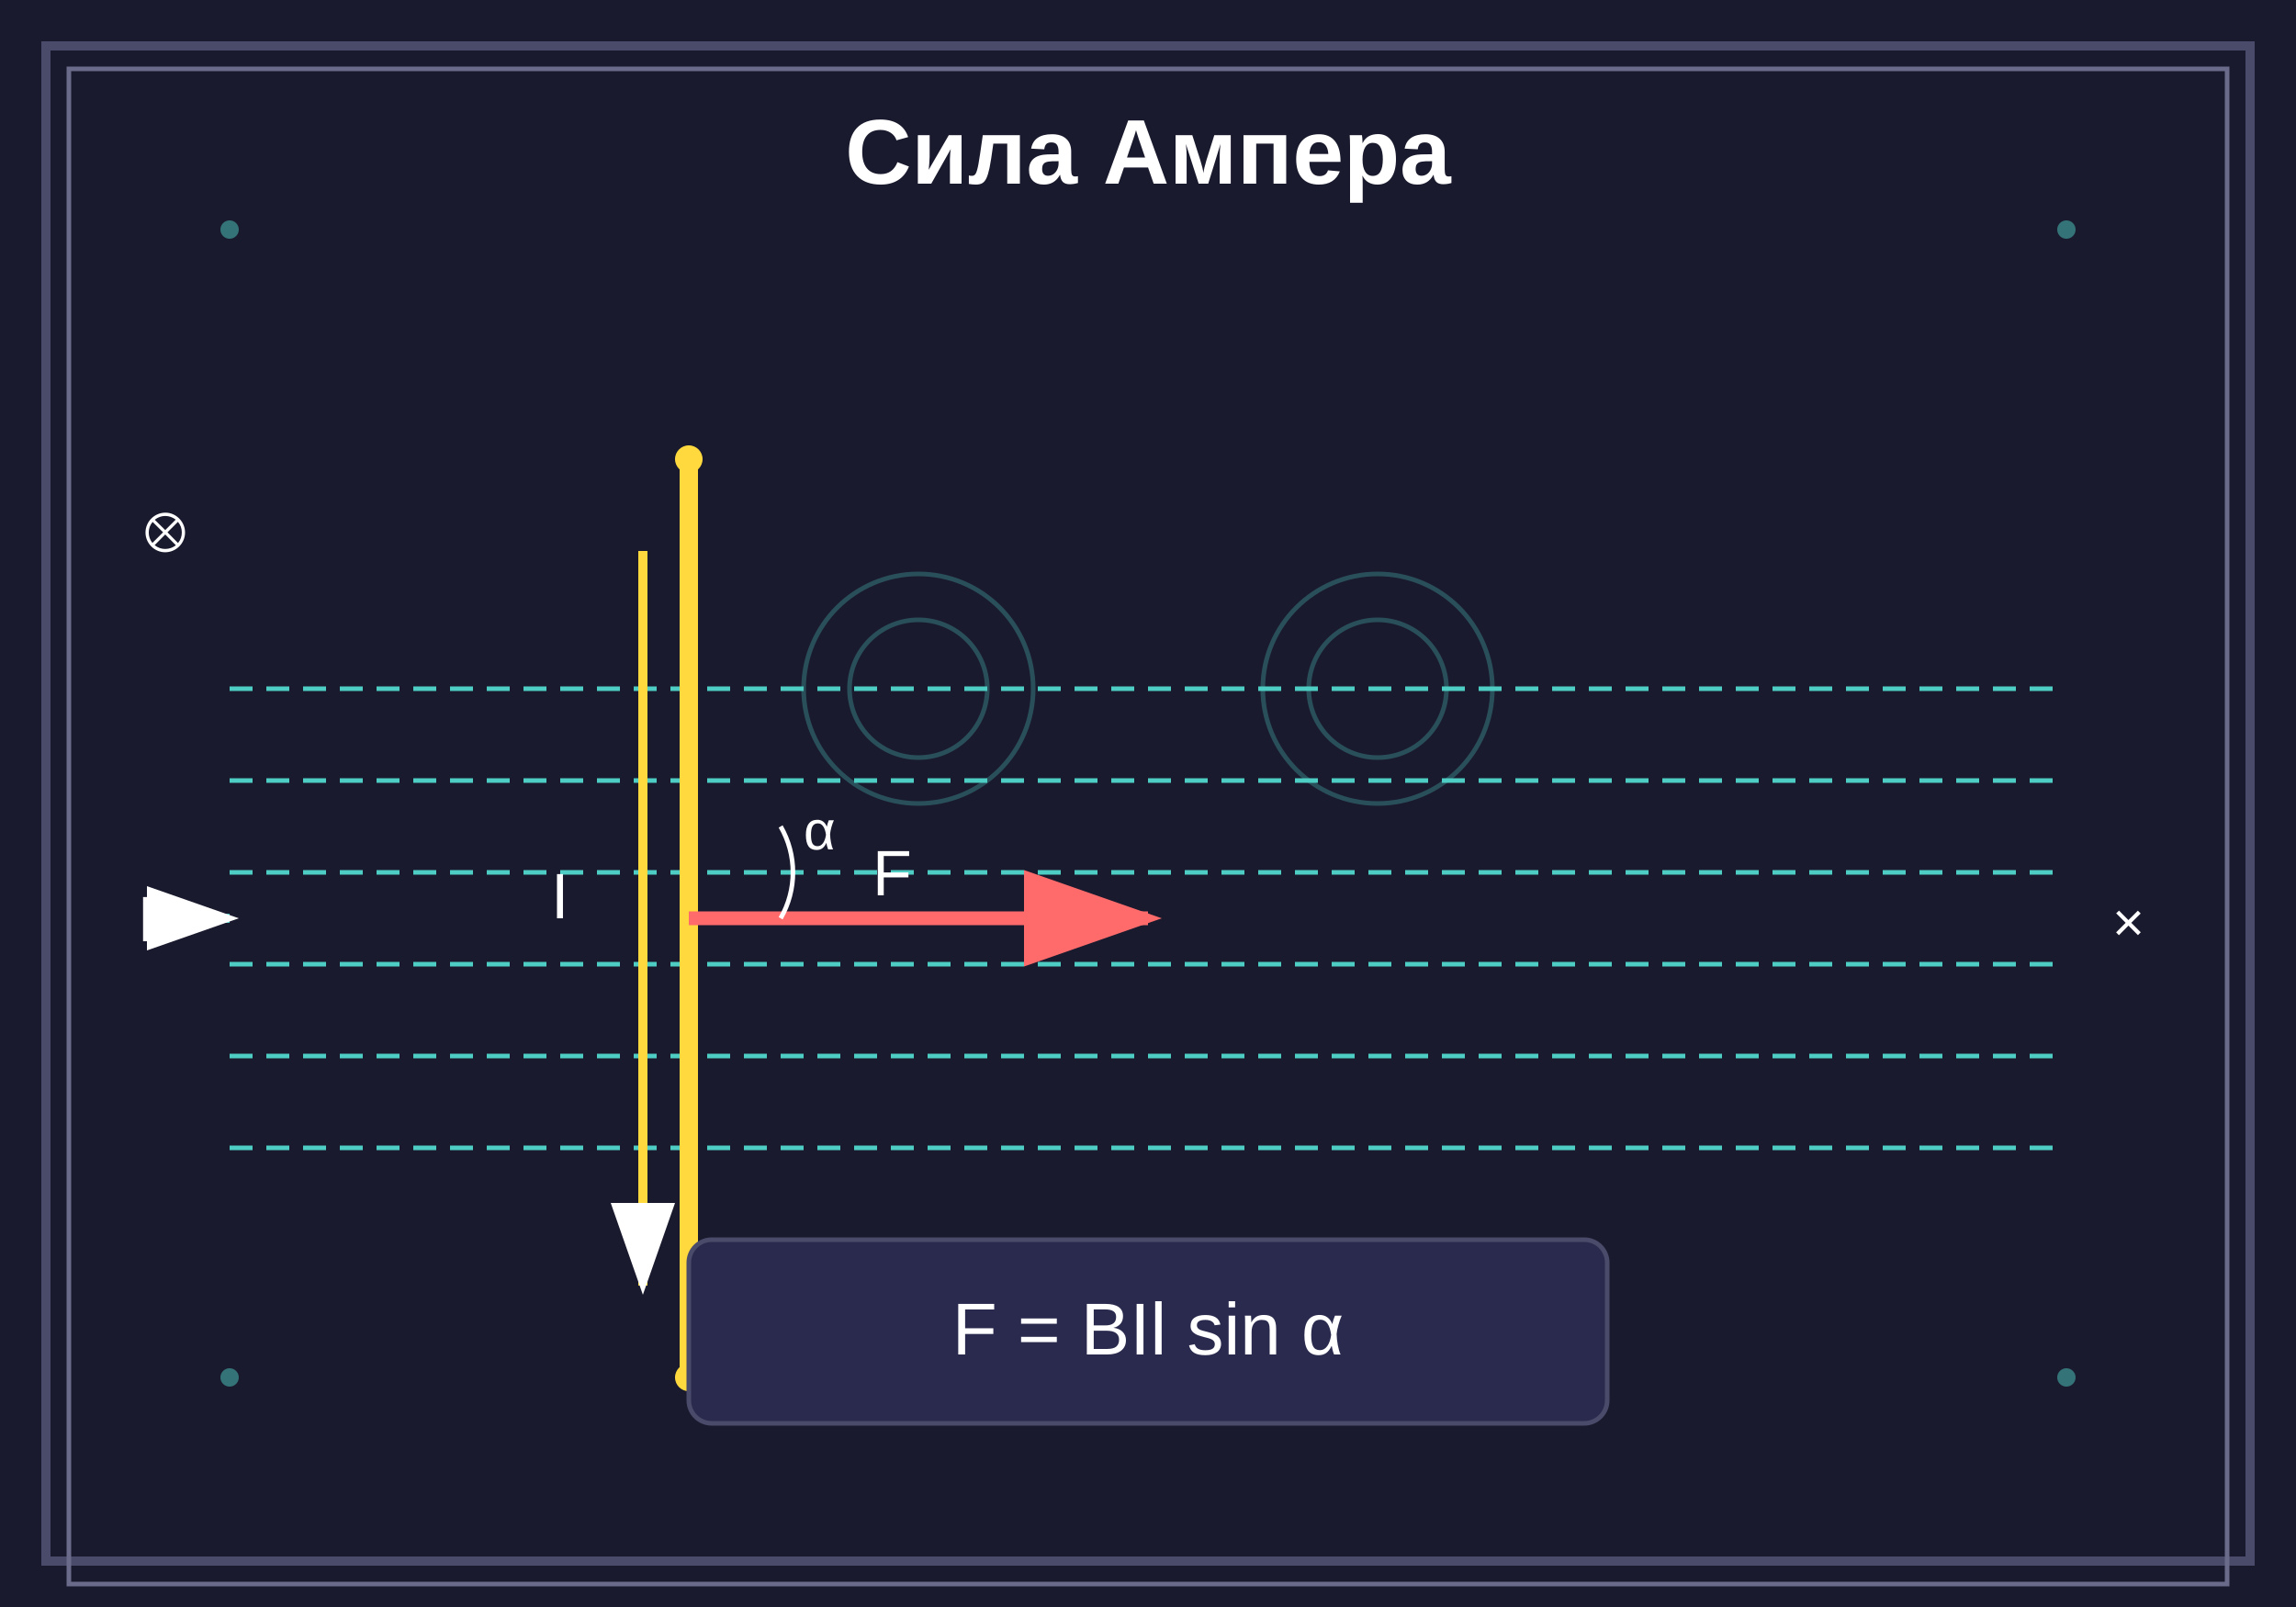
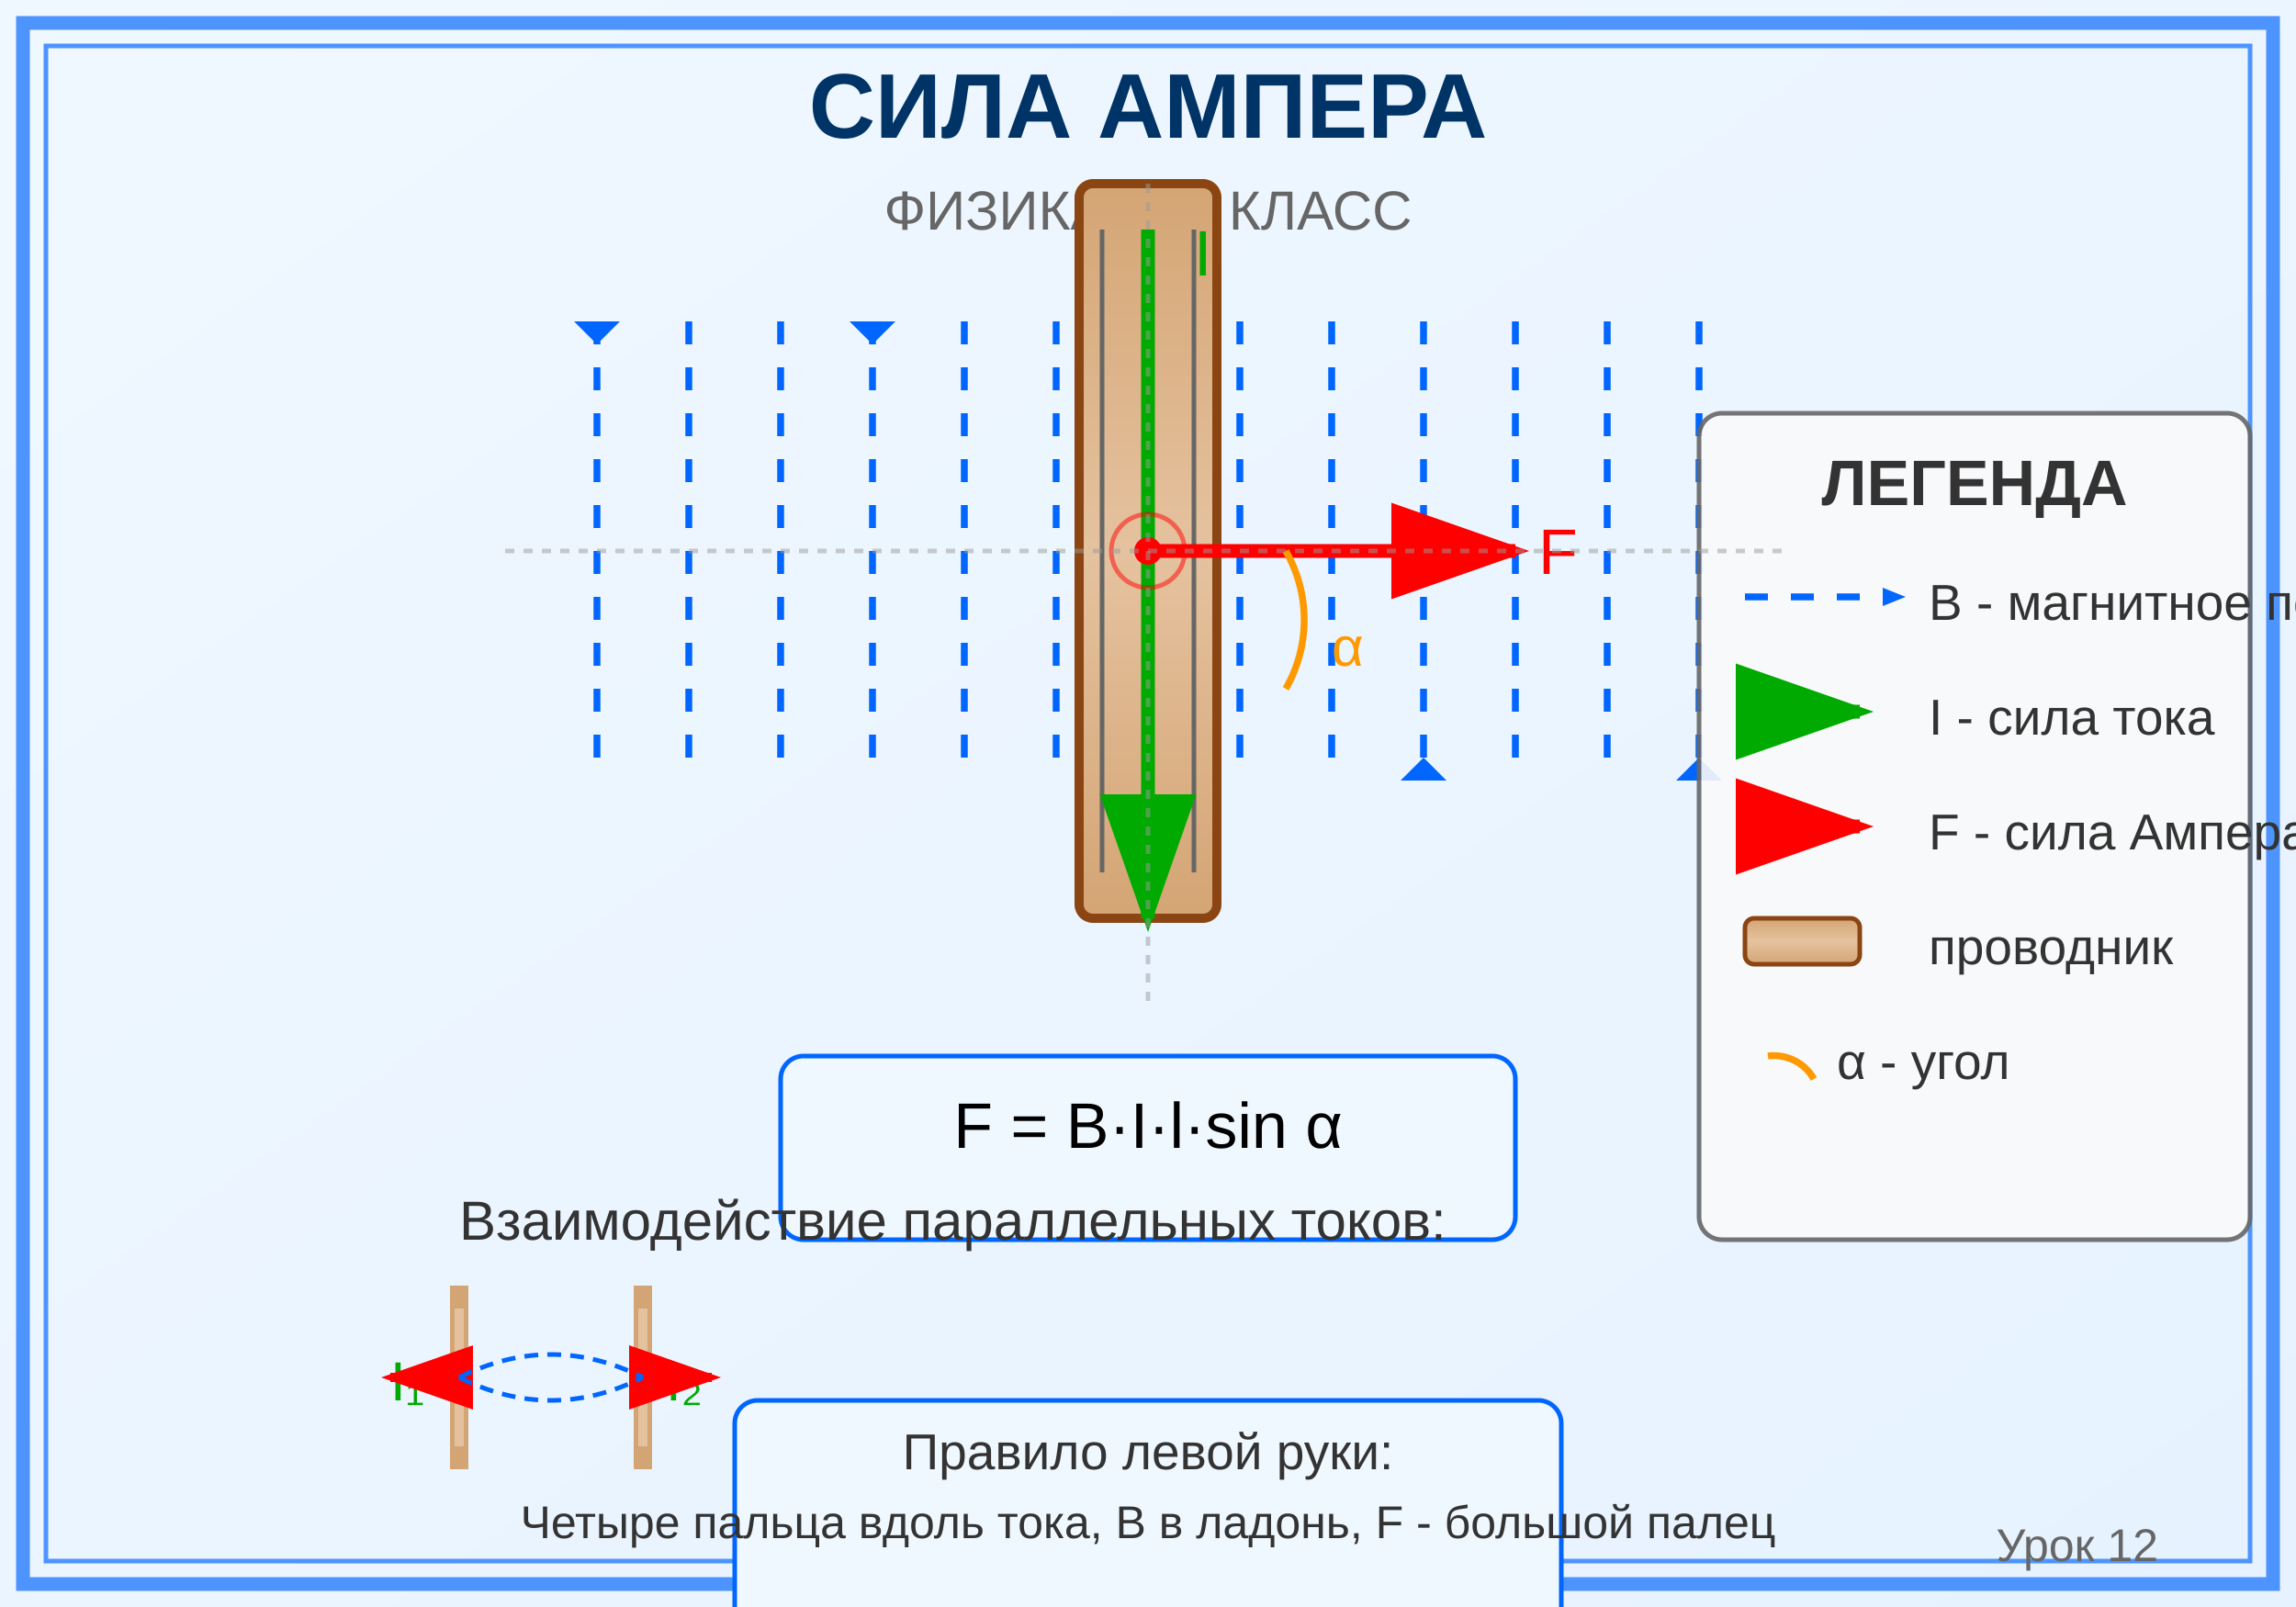
<svg xmlns="http://www.w3.org/2000/svg" viewBox="0 0 500 350">
  <defs>
-     <style>
-       .title { font: bold 20px Arial; fill: #ffffff; }
-       .label { font: 14px Arial; fill: #ffffff; }
-       .formula { font: 16px Arial; fill: #ffffff; }
-       .small-label { font: 12px Arial; fill: #ffffff; }
-     </style>
+     <linearGradient id="bgGradient" x1="0%" y1="0%" x2="100%" y2="100%">
+       <stop offset="0%" style="stop-color:#f0f8ff;stop-opacity:1" />
+       <stop offset="100%" style="stop-color:#e6f2ff;stop-opacity:1" />
+     </linearGradient>
+     <linearGradient id="fieldGradient" x1="0%" y1="0%" x2="0%" y2="100%">
+       <stop offset="0%" style="stop-color:#e6f7ff;stop-opacity:0.7" />
+       <stop offset="100%" style="stop-color:#cceeff;stop-opacity:0.3" />
+     </linearGradient>
+     <linearGradient id="wireGradient" x1="0%" y1="0%" x2="0%" y2="100%">
+       <stop offset="0%" style="stop-color:#d4a574;stop-opacity:1" />
+       <stop offset="50%" style="stop-color:#e5c29f;stop-opacity:1" />
+       <stop offset="100%" style="stop-color:#d4a574;stop-opacity:1" />
+     </linearGradient>
+     <linearGradient id="forceGradient" x1="0%" y1="0%" x2="100%" y2="0%">
+       <stop offset="0%" style="stop-color:#ff6666;stop-opacity:0.3" />
+       <stop offset="100%" style="stop-color:#ff0000;stop-opacity:0.8" />
+     </linearGradient>
    <marker id="arrowhead" markerWidth="10" markerHeight="7" refX="9" refY="3.5" orient="auto">
-       <polygon points="0 0, 10 3.5, 0 7" fill="#ffffff" />
+       <polygon points="0 0, 10 3.5, 0 7" fill="#333" />
    </marker>
-     <marker id="arrowhead-red" markerWidth="10" markerHeight="7" refX="9" refY="3.5" orient="auto">
-       <polygon points="0 0, 10 3.5, 0 7" fill="#ff6b6b" />
+     <marker id="arrowheadRed" markerWidth="10" markerHeight="7" refX="9" refY="3.5" orient="auto">
+       <polygon points="0 0, 10 3.5, 0 7" fill="#ff0000" />
+     </marker>
+     <marker id="arrowheadBlue" markerWidth="10" markerHeight="7" refX="9" refY="3.5" orient="auto">
+       <polygon points="0 0, 10 3.5, 0 7" fill="#0066ff" />
+     </marker>
+     <marker id="arrowheadGreen" markerWidth="10" markerHeight="7" refX="9" refY="3.5" orient="auto">
+       <polygon points="0 0, 10 3.5, 0 7" fill="#00aa00" />
    </marker>
  </defs>
-   <rect width="500" height="350" fill="#1a1a2e" />
-   <rect x="10" y="10" width="480" height="330" fill="none" stroke="#4a4a6a" stroke-width="2" />
-   <rect x="15" y="15" width="470" height="330" fill="none" stroke="#6a6a8a" stroke-width="1" />
-   <text x="250" y="40" text-anchor="middle" class="title">Сила Ампера</text>
-   <g id="magnetic-field">
-     <line x1="50" y1="150" x2="450" y2="150" stroke="#4ecdc4" stroke-width="1" stroke-dasharray="5,3" />
-     <line x1="50" y1="170" x2="450" y2="170" stroke="#4ecdc4" stroke-width="1" stroke-dasharray="5,3" />
-     <line x1="50" y1="190" x2="450" y2="190" stroke="#4ecdc4" stroke-width="1" stroke-dasharray="5,3" />
-     <line x1="50" y1="210" x2="450" y2="210" stroke="#4ecdc4" stroke-width="1" stroke-dasharray="5,3" />
-     <line x1="50" y1="230" x2="450" y2="230" stroke="#4ecdc4" stroke-width="1" stroke-dasharray="5,3" />
-     <line x1="50" y1="250" x2="450" y2="250" stroke="#4ecdc4" stroke-width="1" stroke-dasharray="5,3" />
-     <text x="30" y="205" class="label">B</text>
-     <line x1="40" y1="200" x2="50" y2="200" stroke="#4ecdc4" stroke-width="2" marker-end="url(#arrowhead)" />
+   <rect x="0" y="0" width="500" height="350" fill="url(#bgGradient)" />
+   <rect x="5" y="5" width="490" height="340" fill="none" stroke="#4d94ff" stroke-width="3" />
+   <rect x="10" y="10" width="480" height="330" fill="none" stroke="#4d94ff" stroke-width="1" />
+   <text x="250" y="30" font-family="Arial, sans-serif" font-size="20" text-anchor="middle" font-weight="bold" fill="#003366">СИЛА АМПЕРА</text>
+   <text x="250" y="50" font-family="Arial, sans-serif" font-size="12" text-anchor="middle" fill="#666666">ФИЗИКА · 11 КЛАСС</text>
+   <text x="470" y="340" font-family="Arial, sans-serif" font-size="10" text-anchor="end" fill="#666666">Урок 12</text>
+   <g transform="translate(250, 120)">
+     <g id="magneticField">
+       <line x1="-120" y1="-50" x2="-120" y2="50" stroke="#0066ff" stroke-width="1.5" stroke-dasharray="5,5" />
+       <line x1="-100" y1="-50" x2="-100" y2="50" stroke="#0066ff" stroke-width="1.5" stroke-dasharray="5,5" />
+       <line x1="-80" y1="-50" x2="-80" y2="50" stroke="#0066ff" stroke-width="1.5" stroke-dasharray="5,5" />
+       <line x1="-60" y1="-50" x2="-60" y2="50" stroke="#0066ff" stroke-width="1.5" stroke-dasharray="5,5" />
+       <line x1="-40" y1="-50" x2="-40" y2="50" stroke="#0066ff" stroke-width="1.5" stroke-dasharray="5,5" />
+       <line x1="-20" y1="-50" x2="-20" y2="50" stroke="#0066ff" stroke-width="1.5" stroke-dasharray="5,5" />
+       <line x1="0" y1="-50" x2="0" y2="50" stroke="#0066ff" stroke-width="1.5" stroke-dasharray="5,5" />
+       <line x1="20" y1="-50" x2="20" y2="50" stroke="#0066ff" stroke-width="1.5" stroke-dasharray="5,5" />
+       <line x1="40" y1="-50" x2="40" y2="50" stroke="#0066ff" stroke-width="1.5" stroke-dasharray="5,5" />
+       <line x1="60" y1="-50" x2="60" y2="50" stroke="#0066ff" stroke-width="1.5" stroke-dasharray="5,5" />
+       <line x1="80" y1="-50" x2="80" y2="50" stroke="#0066ff" stroke-width="1.5" stroke-dasharray="5,5" />
+       <line x1="100" y1="-50" x2="100" y2="50" stroke="#0066ff" stroke-width="1.5" stroke-dasharray="5,5" />
+       <line x1="120" y1="-50" x2="120" y2="50" stroke="#0066ff" stroke-width="1.5" stroke-dasharray="5,5" />
+       <polygon points="-120,-45 -125,-50 -115,-50" fill="#0066ff" />
+       <polygon points="120,45 115,50 125,50" fill="#0066ff" />
+       <polygon points="-60,-45 -65,-50 -55,-50" fill="#0066ff" />
+       <polygon points="60,45 55,50 65,50" fill="#0066ff" />
+     </g>
+     <rect x="-15" y="-80" width="30" height="160" fill="url(#wireGradient)" stroke="#8b4513" stroke-width="2" rx="3" />
+     <line x1="-10" y1="-70" x2="-10" y2="70" stroke="#666666" stroke-width="1" />
+     <line x1="0" y1="-70" x2="0" y2="70" stroke="#666666" stroke-width="1" />
+     <line x1="10" y1="-70" x2="10" y2="70" stroke="#666666" stroke-width="1" />
+     <line x1="0" y1="-70" x2="0" y2="80" stroke="#00aa00" stroke-width="3" marker-end="url(#arrowheadGreen)" />
+     <text x="10" y="-60" font-family="Arial, sans-serif" font-size="14" fill="#00aa00">I</text>
+     <line x1="0" y1="0" x2="80" y2="0" stroke="#ff0000" stroke-width="3" marker-end="url(#arrowheadRed)" />
+     <text x="85" y="5" font-family="Arial, sans-serif" font-size="14" fill="#ff0000">F</text>
+     <path d="M 30 0 A 30 30 0 0 1 30 30" fill="none" stroke="#ff9900" stroke-width="1.5" />
+     <text x="40" y="25" font-family="Arial, sans-serif" font-size="12" fill="#ff9900">α</text>
  </g>
-   <g id="conductor">
-     <line x1="150" y1="100" x2="150" y2="300" stroke="#ffd93d" stroke-width="4" />
-     <circle cx="150" cy="100" r="3" fill="#ffd93d" />
-     <circle cx="150" cy="300" r="3" fill="#ffd93d" />
-     <line x1="140" y1="120" x2="140" y2="280" stroke="#ffd93d" stroke-width="2" marker-end="url(#arrowhead)" />
-     <text x="120" y="200" class="label">I</text>
+   <g transform="translate(250, 250)">
+     <rect x="-80" y="-20" width="160" height="40" fill="#f0f8ff" stroke="#0066ff" stroke-width="1" rx="5" />
+     <text x="0" y="0" font-family="Arial, sans-serif" font-size="14" text-anchor="middle" fill="#000000">F = B·I·l·sin α</text>
  </g>
-   <g id="force">
-     <line x1="150" y1="200" x2="250" y2="200" stroke="#ff6b6b" stroke-width="3" marker-end="url(#arrowhead-red)" />
-     <text x="190" y="195" class="label">F</text>
+   <g transform="translate(100, 280)">
+     <text x="0" y="-10" font-family="Arial, sans-serif" font-size="12" fill="#333333">Взаимодействие параллельных токов:</text>
+     <line x1="0" y1="0" x2="0" y2="40" stroke="#d4a574" stroke-width="4" />
+     <line x1="0" y1="5" x2="0" y2="35" stroke="#e5c29f" stroke-width="2" />
+     <text x="-15" y="25" font-family="Arial, sans-serif" font-size="12" fill="#00aa00">I₁</text>
+     <line x1="40" y1="0" x2="40" y2="40" stroke="#d4a574" stroke-width="4" />
+     <line x1="40" y1="5" x2="40" y2="35" stroke="#e5c29f" stroke-width="2" />
+     <text x="45" y="25" font-family="Arial, sans-serif" font-size="12" fill="#00aa00">I₂</text>
+     <line x1="0" y1="20" x2="-15" y2="20" stroke="#ff0000" stroke-width="2" marker-end="url(#arrowheadRed)" />
+     <line x1="40" y1="20" x2="55" y2="20" stroke="#ff0000" stroke-width="2" marker-end="url(#arrowheadRed)" />
+     <path d="M 0 20 Q 20 10, 40 20" fill="none" stroke="#0066ff" stroke-width="1" stroke-dasharray="3,2" />
+     <path d="M 0 20 Q 20 30, 40 20" fill="none" stroke="#0066ff" stroke-width="1" stroke-dasharray="3,2" />
  </g>
-   <g id="angle">
-     <path d="M 170 200 A 20 20 0 0 0 170 180" fill="none" stroke="#ffffff" stroke-width="1" />
-     <text x="175" y="185" class="small-label">α</text>
+   <g transform="translate(380, 100)">
+     <rect x="-10" y="-10" width="120" height="180" fill="#f9f9f9" stroke="#666666" stroke-width="1" rx="5" opacity="0.9" />
+     <text x="50" y="10" font-family="Arial, sans-serif" font-size="14" text-anchor="middle" font-weight="bold" fill="#333333">ЛЕГЕНДА</text>
+     <line x1="0" y1="30" x2="30" y2="30" stroke="#0066ff" stroke-width="1.5" stroke-dasharray="5,5" />
+     <polygon points="30,28 35,30 30,32" fill="#0066ff" />
+     <text x="40" y="35" font-family="Arial, sans-serif" font-size="11" fill="#333333">B - магнитное поле</text>
+     <line x1="0" y1="55" x2="25" y2="55" stroke="#00aa00" stroke-width="3" marker-end="url(#arrowheadGreen)" />
+     <text x="40" y="60" font-family="Arial, sans-serif" font-size="11" fill="#333333">I - сила тока</text>
+     <line x1="0" y1="80" x2="25" y2="80" stroke="#ff0000" stroke-width="3" marker-end="url(#arrowheadRed)" />
+     <text x="40" y="85" font-family="Arial, sans-serif" font-size="11" fill="#333333">F - сила Ампера</text>
+     <rect x="0" y="100" width="25" height="10" fill="url(#wireGradient)" stroke="#8b4513" stroke-width="1" rx="2" />
+     <text x="40" y="110" font-family="Arial, sans-serif" font-size="11" fill="#333333">проводник</text>
+     <path d="M 5 130 A 10 10 0 0 1 15 135" fill="none" stroke="#ff9900" stroke-width="1.5" />
+     <text x="20" y="135" font-family="Arial, sans-serif" font-size="11" fill="#333333">α - угол</text>
  </g>
-   <rect x="150" y="270" width="200" height="40" fill="#2a2a4e" rx="5" stroke="#4a4a6a" stroke-width="1" />
-   <text x="250" y="295" text-anchor="middle" class="formula">F = BIl sin α</text>
-   <g id="field-lines" opacity="0.3">
-     <circle cx="200" cy="150" r="15" fill="none" stroke="#4ecdc4" stroke-width="1" />
-     <circle cx="200" cy="150" r="25" fill="none" stroke="#4ecdc4" stroke-width="1" />
-     <circle cx="300" cy="150" r="15" fill="none" stroke="#4ecdc4" stroke-width="1" />
-     <circle cx="300" cy="150" r="25" fill="none" stroke="#4ecdc4" stroke-width="1" />
+   <g transform="translate(250, 320)">
+     <rect x="-90" y="-15" width="180" height="50" fill="#f0f8ff" stroke="#0066ff" stroke-width="1" rx="5" />
+     <text x="0" y="0" font-family="Arial, sans-serif" font-size="11" text-anchor="middle" fill="#333333">Правило левой руки:</text>
+     <text x="0" y="15" font-family="Arial, sans-serif" font-size="10" text-anchor="middle" fill="#333333">Четыре пальца вдоль тока, B в ладонь, F - большой палец</text>
  </g>
-   <text x="460" y="205" class="small-label">×</text>
-   <text x="30" y="120" class="small-label">⊗</text>
-   <g id="decorative" opacity="0.5">
-     <circle cx="50" cy="50" r="2" fill="#4ecdc4" />
-     <circle cx="450" cy="50" r="2" fill="#4ecdc4" />
-     <circle cx="50" cy="300" r="2" fill="#4ecdc4" />
-     <circle cx="450" cy="300" r="2" fill="#4ecdc4" />
+   <circle cx="250" cy="120" r="3" fill="#ff0000" />
+   <circle cx="250" cy="120" r="8" fill="none" stroke="#ff0000" stroke-width="1" opacity="0.5" />
+   <g transform="translate(250, 120)">
+     <line x1="-140" y1="0" x2="140" y2="0" stroke="#999999" stroke-width="1" stroke-dasharray="2,2" opacity="0.5" />
+     <line x1="0" y1="-80" x2="0" y2="100" stroke="#999999" stroke-width="1" stroke-dasharray="2,2" opacity="0.5" />
  </g>
</svg>
